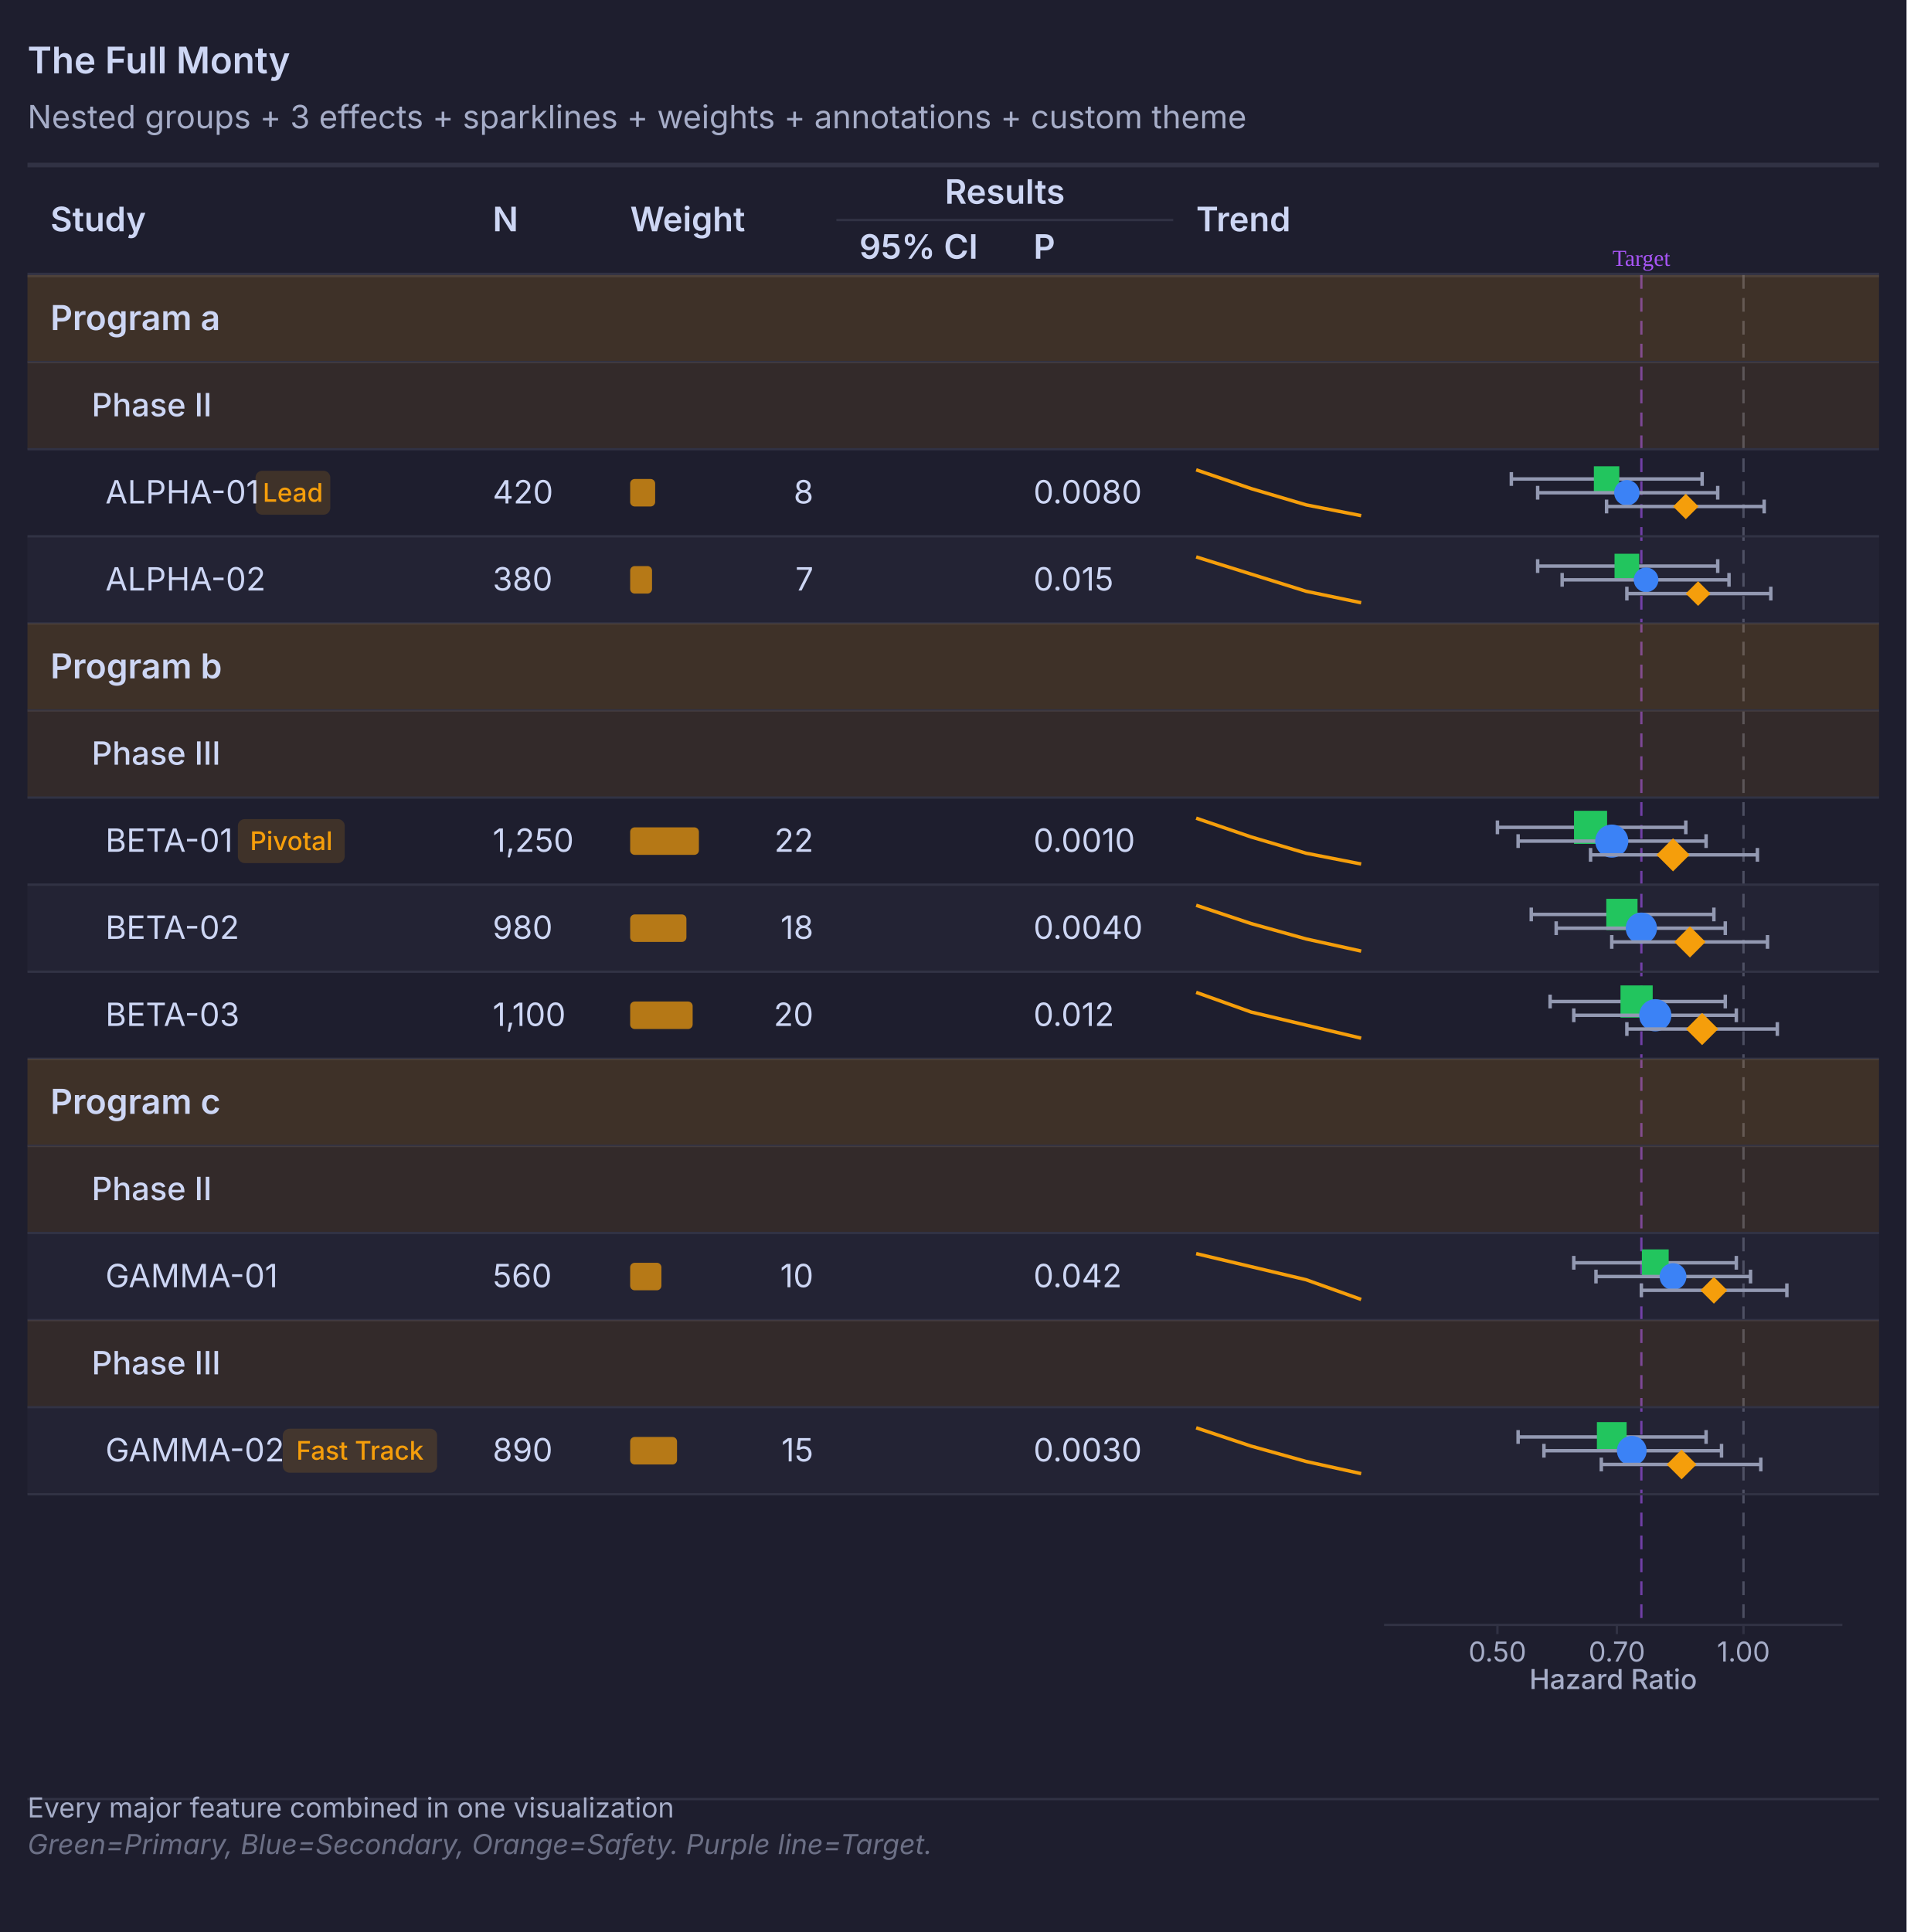
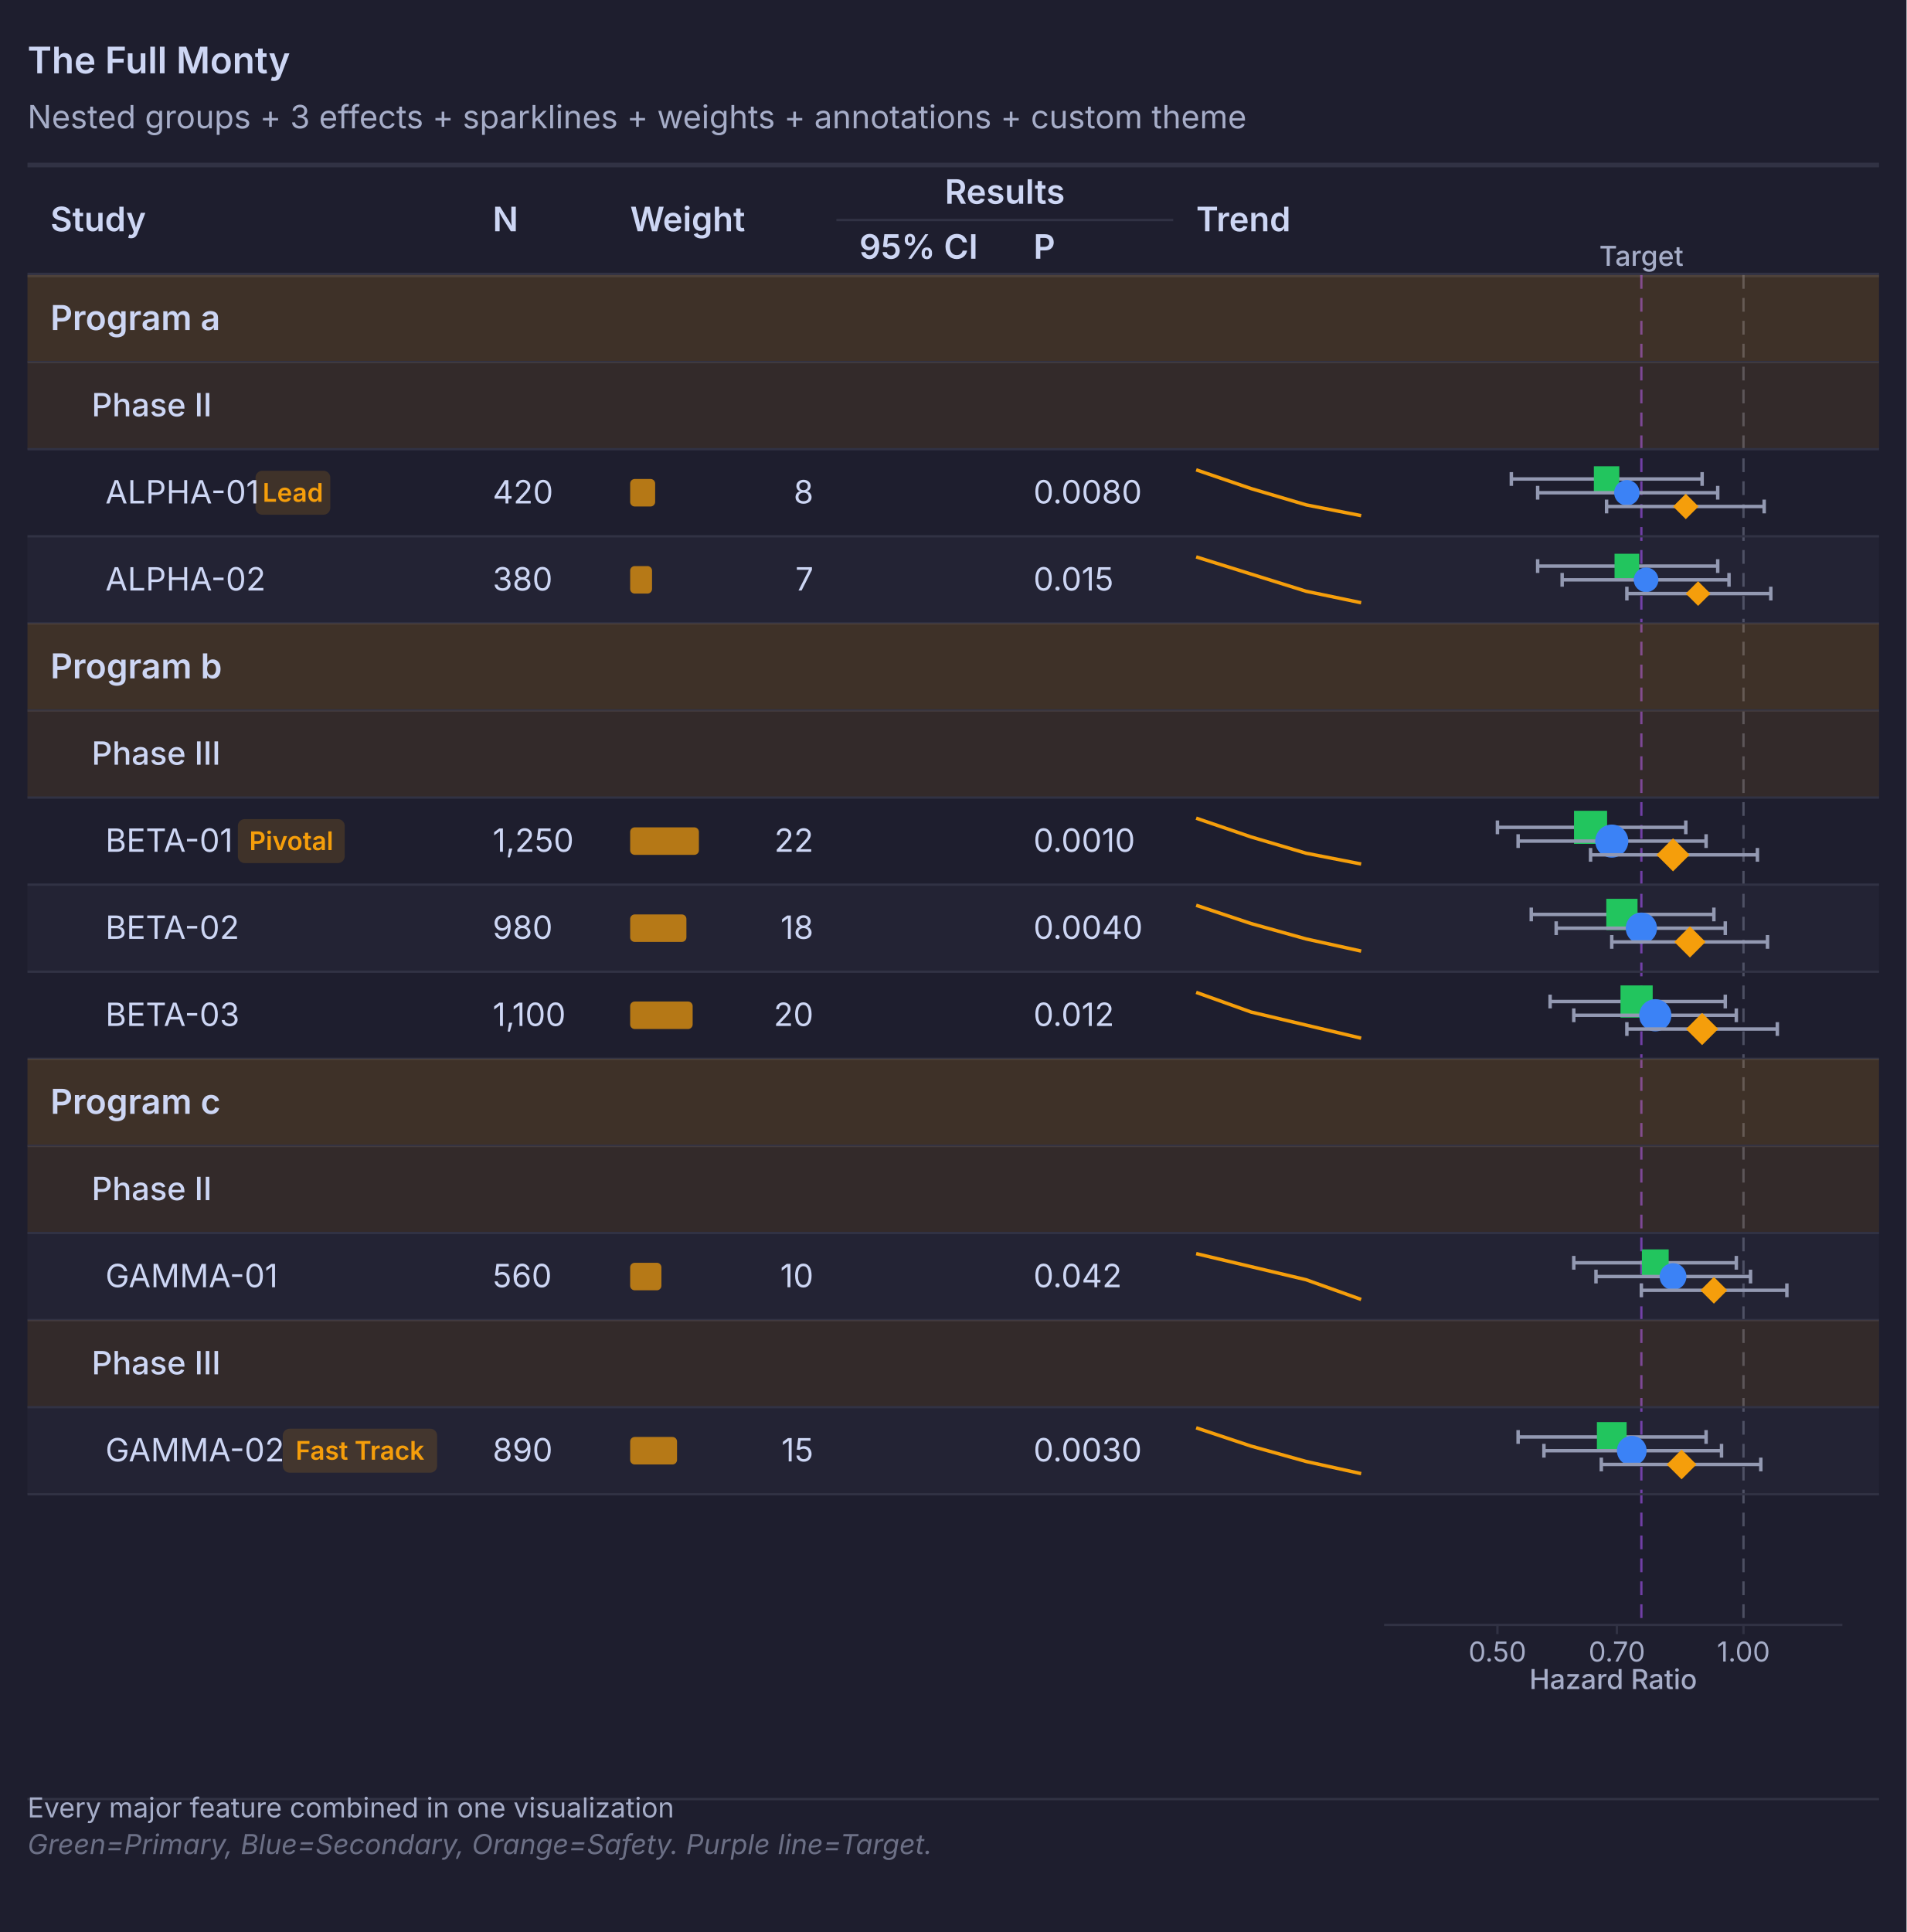
<svg xmlns="http://www.w3.org/2000/svg" width="832" height="843" viewBox="0 0 832 843">
  <style>
  text { font-variant-numeric: tabular-nums; }
</style>
  <rect width="100%" height="100%" fill="#1e1e2e" />
  <text x="12" y="32" font-family="system-ui, -apple-system, sans-serif" font-size="16px" font-weight="600" fill="#cdd6f4">The Full Monty</text>
-   <text x="12" y="56" font-family="system-ui, -apple-system, sans-serif" font-size="14px" fill="#a6adc8">Nested groups + 3 effects + sparklines + weights + annotations + custom theme</text>
+   <text x="12" y="56" font-family="system-ui, -apple-system, sans-serif" font-size="14px" font-weight="400" fill="#a6adc8">Nested groups + 3 effects + sparklines + weights + annotations + custom theme</text>
  <line x1="12" x2="820" y1="72" y2="72" stroke="#313244" stroke-width="2" />
  <text x="22" y="100.9" font-family="system-ui, -apple-system, sans-serif" font-size="14.7px" font-weight="600" fill="#cdd6f4">Study</text>
  <text x="215" y="100.9" font-family="system-ui, -apple-system, sans-serif" font-size="14.7px" font-weight="600" text-anchor="start" fill="#cdd6f4">N</text>
  <text x="275" y="100.9" font-family="system-ui, -apple-system, sans-serif" font-size="14.7px" font-weight="600" text-anchor="start" fill="#cdd6f4">Weight</text>
  <text x="438.5" y="88.9" font-family="system-ui, -apple-system, sans-serif" font-size="14.7px" font-weight="600" text-anchor="middle" fill="#cdd6f4">Results</text>
  <text x="522" y="100.9" font-family="system-ui, -apple-system, sans-serif" font-size="14.7px" font-weight="600" text-anchor="start" fill="#cdd6f4">Trend</text>
  <text x="614" y="100.9" font-family="system-ui, -apple-system, sans-serif" font-size="14.7px" font-weight="600" text-anchor="start" fill="#cdd6f4" />
  <line x1="365" x2="512" y1="96" y2="96" stroke="#313244" stroke-width="1" />
  <text x="375" y="112.9" font-family="system-ui, -apple-system, sans-serif" font-size="14.7px" font-weight="600" text-anchor="start" fill="#cdd6f4">95% CI</text>
  <text x="451" y="112.9" font-family="system-ui, -apple-system, sans-serif" font-size="14.7px" font-weight="600" text-anchor="start" fill="#cdd6f4">P</text>
  <line x1="12" x2="820" y1="120" y2="120" stroke="#313244" stroke-width="2" />
  <rect x="12" y="234" width="808" height="38" fill="#232334" />
  <rect x="12" y="386" width="808" height="38" fill="#232334" />
  <rect x="12" y="538" width="808" height="38" fill="#232334" />
  <rect x="12" y="614" width="808" height="38" fill="#232334" />
  <line x1="760.854" x2="760.854" y1="120" y2="709" stroke="#6c7086" stroke-width="1" stroke-opacity="0.6" stroke-dasharray="6,4" />
  <line x1="716.286" x2="716.286" y1="120" y2="709" stroke="#a855f7" stroke-width="1" stroke-opacity="0.6" stroke-dasharray="6,4" />
-   <text x="716.286" y="116" text-anchor="middle" font-size="10px" fill="#a855f7">Target</text>
+   <text x="716.286" y="116" text-anchor="middle" font-family="system-ui, -apple-system, sans-serif" font-size="0.75rem" font-weight="500" fill="#a6adc8">Target</text>
  <g class="interval effect-0">
    <line x1="659.547" x2="742.8" y1="209" y2="209" stroke="#9399b2" stroke-width="1.5" />
    <line x1="659.547" x2="659.547" y1="206" y2="212" stroke="#9399b2" stroke-width="1.5" />
    <line x1="742.8" x2="742.8" y1="206" y2="212" stroke="#9399b2" stroke-width="1.5" />
    <rect x="695.561" y="203.454" width="11.091" height="11.091" fill="#22c55e" />
  </g>
  <g class="interval effect-1">
    <line x1="671.028" x2="749.611" y1="215" y2="215" stroke="#9399b2" stroke-width="1.5" />
    <line x1="671.028" x2="671.028" y1="212" y2="218" stroke="#9399b2" stroke-width="1.5" />
    <line x1="749.611" x2="749.611" y1="212" y2="218" stroke="#9399b2" stroke-width="1.5" />
    <circle cx="709.961" cy="215" r="5.546" fill="#3b82f6" />
  </g>
  <g class="interval effect-2">
    <line x1="701.106" x2="769.881" y1="221" y2="221" stroke="#9399b2" stroke-width="1.5" />
    <line x1="701.106" x2="701.106" y1="218" y2="224" stroke="#9399b2" stroke-width="1.5" />
    <line x1="769.881" x2="769.881" y1="218" y2="224" stroke="#9399b2" stroke-width="1.5" />
    <polygon points="735.676,215.454 741.222,221 735.676,226.546 730.13,221" fill="#f59e0b" />
  </g>
  <g class="interval effect-0">
    <line x1="671.028" x2="749.611" y1="247" y2="247" stroke="#9399b2" stroke-width="1.5" />
    <line x1="671.028" x2="671.028" y1="244" y2="250" stroke="#9399b2" stroke-width="1.5" />
    <line x1="749.611" x2="749.611" y1="244" y2="250" stroke="#9399b2" stroke-width="1.5" />
    <rect x="704.58" y="241.619" width="10.762" height="10.762" fill="#22c55e" />
  </g>
  <g class="interval effect-1">
    <line x1="681.716" x2="754.529" y1="253" y2="253" stroke="#9399b2" stroke-width="1.5" />
    <line x1="681.716" x2="681.716" y1="250" y2="256" stroke="#9399b2" stroke-width="1.5" />
    <line x1="754.529" x2="754.529" y1="250" y2="256" stroke="#9399b2" stroke-width="1.5" />
    <circle cx="718.338" cy="253" r="5.381" fill="#3b82f6" />
  </g>
  <g class="interval effect-2">
    <line x1="709.961" x2="772.776" y1="259" y2="259" stroke="#9399b2" stroke-width="1.5" />
    <line x1="709.961" x2="709.961" y1="256" y2="262" stroke="#9399b2" stroke-width="1.5" />
    <line x1="772.776" x2="772.776" y1="256" y2="262" stroke="#9399b2" stroke-width="1.5" />
    <polygon points="741.049,253.619 746.431,259 741.049,264.381 735.668,259" fill="#f59e0b" />
  </g>
  <g class="interval effect-0">
    <line x1="653.471" x2="735.676" y1="361" y2="361" stroke="#9399b2" stroke-width="1.5" />
    <line x1="653.471" x2="653.471" y1="358" y2="364" stroke="#9399b2" stroke-width="1.5" />
    <line x1="735.676" x2="735.676" y1="358" y2="364" stroke="#9399b2" stroke-width="1.5" />
    <rect x="686.895" y="353.779" width="14.443" height="14.443" fill="#22c55e" />
  </g>
  <g class="interval effect-1">
    <line x1="662.498" x2="744.531" y1="367" y2="367" stroke="#9399b2" stroke-width="1.5" />
    <line x1="662.498" x2="662.498" y1="364" y2="370" stroke="#9399b2" stroke-width="1.5" />
    <line x1="744.531" x2="744.531" y1="364" y2="370" stroke="#9399b2" stroke-width="1.5" />
    <circle cx="703.368" cy="367" r="7.221" fill="#3b82f6" />
  </g>
  <g class="interval effect-2">
    <line x1="694.116" x2="766.93" y1="373" y2="373" stroke="#9399b2" stroke-width="1.5" />
    <line x1="694.116" x2="694.116" y1="370" y2="376" stroke="#9399b2" stroke-width="1.5" />
    <line x1="766.93" x2="766.93" y1="370" y2="376" stroke="#9399b2" stroke-width="1.5" />
    <polygon points="730.109,365.779 737.331,373 730.109,380.221 722.888,373" fill="#f59e0b" />
  </g>
  <g class="interval effect-0">
    <line x1="668.236" x2="747.936" y1="399" y2="399" stroke="#9399b2" stroke-width="1.5" />
    <line x1="668.236" x2="668.236" y1="396" y2="402" stroke="#9399b2" stroke-width="1.5" />
    <line x1="747.936" x2="747.936" y1="396" y2="402" stroke="#9399b2" stroke-width="1.5" />
    <rect x="700.976" y="392.182" width="13.637" height="13.637" fill="#22c55e" />
  </g>
  <g class="interval effect-1">
    <line x1="679.112" x2="752.907" y1="405" y2="405" stroke="#9399b2" stroke-width="1.5" />
    <line x1="679.112" x2="679.112" y1="402" y2="408" stroke="#9399b2" stroke-width="1.5" />
    <line x1="752.907" x2="752.907" y1="402" y2="408" stroke="#9399b2" stroke-width="1.5" />
    <circle cx="716.286" cy="405" r="6.818" fill="#3b82f6" />
  </g>
  <g class="interval effect-2">
    <line x1="703.368" x2="771.335" y1="411" y2="411" stroke="#9399b2" stroke-width="1.5" />
    <line x1="703.368" x2="703.368" y1="408" y2="414" stroke="#9399b2" stroke-width="1.5" />
    <line x1="771.335" x2="771.335" y1="408" y2="414" stroke="#9399b2" stroke-width="1.5" />
    <polygon points="737.488,404.182 744.306,411 737.488,417.818 730.67,411" fill="#f59e0b" />
  </g>
  <g class="interval effect-0">
    <line x1="676.464" x2="752.907" y1="437" y2="437" stroke="#9399b2" stroke-width="1.5" />
    <line x1="676.464" x2="676.464" y1="434" y2="440" stroke="#9399b2" stroke-width="1.5" />
    <line x1="752.907" x2="752.907" y1="434" y2="440" stroke="#9399b2" stroke-width="1.5" />
    <rect x="707.181" y="429.975" width="14.05" height="14.05" fill="#22c55e" />
  </g>
  <g class="interval effect-1">
    <line x1="686.796" x2="757.724" y1="443" y2="443" stroke="#9399b2" stroke-width="1.5" />
    <line x1="686.796" x2="686.796" y1="440" y2="446" stroke="#9399b2" stroke-width="1.5" />
    <line x1="757.724" x2="757.724" y1="440" y2="446" stroke="#9399b2" stroke-width="1.5" />
    <circle cx="722.362" cy="443" r="7.025" fill="#3b82f6" />
  </g>
  <g class="interval effect-2">
    <line x1="709.961" x2="775.619" y1="449" y2="449" stroke="#9399b2" stroke-width="1.5" />
    <line x1="709.961" x2="709.961" y1="446" y2="452" stroke="#9399b2" stroke-width="1.5" />
    <line x1="775.619" x2="775.619" y1="446" y2="452" stroke="#9399b2" stroke-width="1.5" />
    <polygon points="742.8,441.975 749.825,449 742.8,456.025 735.775,449" fill="#f59e0b" />
  </g>
  <g class="interval effect-0">
    <line x1="686.796" x2="757.724" y1="551" y2="551" stroke="#9399b2" stroke-width="1.5" />
    <line x1="686.796" x2="686.796" y1="548" y2="554" stroke="#9399b2" stroke-width="1.5" />
    <line x1="757.724" x2="757.724" y1="548" y2="554" stroke="#9399b2" stroke-width="1.5" />
    <rect x="716.516" y="545.154" width="11.692" height="11.692" fill="#22c55e" />
  </g>
  <g class="interval effect-1">
    <line x1="696.482" x2="763.921" y1="557" y2="557" stroke="#9399b2" stroke-width="1.5" />
    <line x1="696.482" x2="696.482" y1="554" y2="560" stroke="#9399b2" stroke-width="1.5" />
    <line x1="763.921" x2="763.921" y1="554" y2="560" stroke="#9399b2" stroke-width="1.5" />
    <circle cx="730.109" cy="557" r="5.846" fill="#3b82f6" />
  </g>
  <g class="interval effect-2">
    <line x1="716.286" x2="779.788" y1="563" y2="563" stroke="#9399b2" stroke-width="1.5" />
    <line x1="716.286" x2="716.286" y1="560" y2="566" stroke="#9399b2" stroke-width="1.5" />
    <line x1="779.788" x2="779.788" y1="560" y2="566" stroke="#9399b2" stroke-width="1.5" />
    <polygon points="747.936,557.154 753.782,563 747.936,568.846 742.09,563" fill="#f59e0b" />
  </g>
  <g class="interval effect-0">
    <line x1="662.498" x2="744.531" y1="627" y2="627" stroke="#9399b2" stroke-width="1.5" />
    <line x1="662.498" x2="662.498" y1="624" y2="630" stroke="#9399b2" stroke-width="1.5" />
    <line x1="744.531" x2="744.531" y1="624" y2="630" stroke="#9399b2" stroke-width="1.5" />
    <rect x="696.882" y="620.514" width="12.971" height="12.971" fill="#22c55e" />
  </g>
  <g class="interval effect-1">
    <line x1="673.77" x2="751.268" y1="633" y2="633" stroke="#9399b2" stroke-width="1.5" />
    <line x1="673.77" x2="673.77" y1="630" y2="636" stroke="#9399b2" stroke-width="1.5" />
    <line x1="751.268" x2="751.268" y1="630" y2="636" stroke="#9399b2" stroke-width="1.5" />
    <circle cx="712.098" cy="633" r="6.486" fill="#3b82f6" />
  </g>
  <g class="interval effect-2">
    <line x1="698.811" x2="768.412" y1="639" y2="639" stroke="#9399b2" stroke-width="1.5" />
    <line x1="698.811" x2="698.811" y1="636" y2="642" stroke="#9399b2" stroke-width="1.5" />
    <line x1="768.412" x2="768.412" y1="636" y2="642" stroke="#9399b2" stroke-width="1.5" />
    <polygon points="733.843,632.514 740.328,639 733.843,645.486 727.357,639" fill="#f59e0b" />
  </g>
  <g transform="translate(0, 709)">
    <line x1="604" x2="804" y1="0" y2="0" stroke="#313244" stroke-width="1" />
    <line x1="653.471" x2="653.471" y1="0" y2="4" stroke="#313244" stroke-width="1" />
-     <text x="653.471" y="16" text-anchor="middle" font-family="system-ui, -apple-system, sans-serif" font-size="12px" fill="#a6adc8">0.50</text>
+     <text x="653.471" y="16" text-anchor="middle" font-family="system-ui, -apple-system, sans-serif" font-size="12px" font-weight="400" fill="#a6adc8">0.50</text>
    <line x1="705.597" x2="705.597" y1="0" y2="4" stroke="#313244" stroke-width="1" />
-     <text x="705.597" y="16" text-anchor="middle" font-family="system-ui, -apple-system, sans-serif" font-size="12px" fill="#a6adc8">0.70</text>
+     <text x="705.597" y="16" text-anchor="middle" font-family="system-ui, -apple-system, sans-serif" font-size="12px" font-weight="400" fill="#a6adc8">0.70</text>
    <line x1="760.854" x2="760.854" y1="0" y2="4" stroke="#313244" stroke-width="1" />
-     <text x="760.854" y="16" text-anchor="middle" font-family="system-ui, -apple-system, sans-serif" font-size="12px" fill="#a6adc8">1.00</text>
+     <text x="760.854" y="16" text-anchor="middle" font-family="system-ui, -apple-system, sans-serif" font-size="12px" font-weight="400" fill="#a6adc8">1.00</text>
    <text x="704" y="28" text-anchor="middle" font-family="system-ui, -apple-system, sans-serif" font-size="12px" font-weight="500" fill="#a6adc8">Hazard Ratio</text>
  </g>
  <rect x="12" y="120" width="808" height="38" fill="rgba(245, 158, 11, 0.15)" />
  <text x="22" y="144" font-family="system-ui, -apple-system, sans-serif" font-size="15px" font-weight="600" fill="#cdd6f4">Program a</text>
  <line x1="12" x2="820" y1="158" y2="158" stroke="#313244" stroke-width="1" />
  <rect x="12" y="158" width="808" height="38" fill="rgba(245, 158, 11, 0.1)" />
  <text x="40" y="181.667" font-family="system-ui, -apple-system, sans-serif" font-size="14px" font-weight="500" fill="#cdd6f4">Phase II</text>
  <line x1="12" x2="820" y1="196" y2="196" stroke="#313244" stroke-width="1" />
  <text x="46" y="219.667" font-family="system-ui, -apple-system, sans-serif" font-size="14px" font-weight="400" font-style="normal" fill="#cdd6f4">ALPHA-01</text>
  <rect x="111.5" y="205.4" width="32.64" height="19.2" rx="3" fill="#f59e0b" opacity="0.15" />
-   <text x="127.82" y="218.92" text-anchor="middle" font-family="system-ui, -apple-system, sans-serif" font-size="11.2px" font-weight="500" fill="#f59e0b">Lead</text>
+   <text x="127.82" y="218.92" text-anchor="middle" font-family="system-ui, -apple-system, sans-serif" font-size="11.2px" font-weight="600" fill="#f59e0b">Lead</text>
  <text x="215" y="219.667" font-family="system-ui, -apple-system, sans-serif" font-size="14px" font-weight="400" font-style="normal" text-anchor="start" fill="#cdd6f4">420</text>
  <rect x="275" y="209" width="10.909" height="12" fill="#f59e0b" opacity="0.7" rx="2" />
-   <text x="355" y="219.667" font-family="system-ui, -apple-system, sans-serif" font-size="14px" text-anchor="end" fill="#cdd6f4">8</text>
+   <text x="355" y="219.667" font-family="system-ui, -apple-system, sans-serif" font-size="14px" font-weight="400" text-anchor="end" fill="#cdd6f4">8</text>
  <text x="375" y="219.667" font-family="system-ui, -apple-system, sans-serif" font-size="14px" font-weight="400" font-style="normal" text-anchor="start" fill="#cdd6f4" />
  <text x="451" y="219.667" font-family="system-ui, -apple-system, sans-serif" font-size="14px" font-weight="400" font-style="normal" text-anchor="start" fill="#cdd6f4">0.0080</text>
  <path d="M522.0,205.0L546.0,213.2L570.0,220.3L594.0,225.0" fill="none" stroke="#f59e0b" stroke-width="1.5" />
  <line x1="12" x2="820" y1="234" y2="234" stroke="#313244" stroke-width="1" />
  <text x="46" y="257.667" font-family="system-ui, -apple-system, sans-serif" font-size="14px" font-weight="400" font-style="normal" fill="#cdd6f4">ALPHA-02</text>
  <text x="215" y="257.667" font-family="system-ui, -apple-system, sans-serif" font-size="14px" font-weight="400" font-style="normal" text-anchor="start" fill="#cdd6f4">380</text>
  <rect x="275" y="247" width="9.545" height="12" fill="#f59e0b" opacity="0.7" rx="2" />
-   <text x="355" y="257.667" font-family="system-ui, -apple-system, sans-serif" font-size="14px" text-anchor="end" fill="#cdd6f4">7</text>
+   <text x="355" y="257.667" font-family="system-ui, -apple-system, sans-serif" font-size="14px" font-weight="400" text-anchor="end" fill="#cdd6f4">7</text>
  <text x="375" y="257.667" font-family="system-ui, -apple-system, sans-serif" font-size="14px" font-weight="400" font-style="normal" text-anchor="start" fill="#cdd6f4" />
  <text x="451" y="257.667" font-family="system-ui, -apple-system, sans-serif" font-size="14px" font-weight="400" font-style="normal" text-anchor="start" fill="#cdd6f4">0.015</text>
  <path d="M522.0,243.0L546.0,250.5L570.0,258.0L594.0,263.0" fill="none" stroke="#f59e0b" stroke-width="1.5" />
  <line x1="12" x2="820" y1="272" y2="272" stroke="#313244" stroke-width="1" />
  <rect x="12" y="272" width="808" height="38" fill="rgba(245, 158, 11, 0.15)" />
  <text x="22" y="296" font-family="system-ui, -apple-system, sans-serif" font-size="15px" font-weight="600" fill="#cdd6f4">Program b</text>
  <line x1="12" x2="820" y1="310" y2="310" stroke="#313244" stroke-width="1" />
  <rect x="12" y="310" width="808" height="38" fill="rgba(245, 158, 11, 0.1)" />
  <text x="40" y="333.667" font-family="system-ui, -apple-system, sans-serif" font-size="14px" font-weight="500" fill="#cdd6f4">Phase III</text>
  <line x1="12" x2="820" y1="348" y2="348" stroke="#313244" stroke-width="1" />
  <text x="46" y="371.667" font-family="system-ui, -apple-system, sans-serif" font-size="14px" font-weight="400" font-style="normal" fill="#cdd6f4">BETA-01</text>
  <rect x="103.8" y="357.4" width="46.64" height="19.2" rx="3" fill="#f59e0b" opacity="0.15" />
-   <text x="127.12" y="370.92" text-anchor="middle" font-family="system-ui, -apple-system, sans-serif" font-size="11.2px" font-weight="500" fill="#f59e0b">Pivotal</text>
+   <text x="127.12" y="370.92" text-anchor="middle" font-family="system-ui, -apple-system, sans-serif" font-size="11.2px" font-weight="600" fill="#f59e0b">Pivotal</text>
  <text x="215" y="371.667" font-family="system-ui, -apple-system, sans-serif" font-size="14px" font-weight="400" font-style="normal" text-anchor="start" fill="#cdd6f4">1,250</text>
  <rect x="275" y="361" width="30" height="12" fill="#f59e0b" opacity="0.7" rx="2" />
-   <text x="355" y="371.667" font-family="system-ui, -apple-system, sans-serif" font-size="14px" text-anchor="end" fill="#cdd6f4">22</text>
+   <text x="355" y="371.667" font-family="system-ui, -apple-system, sans-serif" font-size="14px" font-weight="400" text-anchor="end" fill="#cdd6f4">22</text>
  <text x="375" y="371.667" font-family="system-ui, -apple-system, sans-serif" font-size="14px" font-weight="400" font-style="normal" text-anchor="start" fill="#cdd6f4" />
  <text x="451" y="371.667" font-family="system-ui, -apple-system, sans-serif" font-size="14px" font-weight="400" font-style="normal" text-anchor="start" fill="#cdd6f4">0.0010</text>
  <path d="M522.0,357.0L546.0,365.2L570.0,372.3L594.0,377.0" fill="none" stroke="#f59e0b" stroke-width="1.5" />
  <line x1="12" x2="820" y1="386" y2="386" stroke="#313244" stroke-width="1" />
  <text x="46" y="409.667" font-family="system-ui, -apple-system, sans-serif" font-size="14px" font-weight="400" font-style="normal" fill="#cdd6f4">BETA-02</text>
  <text x="215" y="409.667" font-family="system-ui, -apple-system, sans-serif" font-size="14px" font-weight="400" font-style="normal" text-anchor="start" fill="#cdd6f4">980</text>
  <rect x="275" y="399" width="24.545" height="12" fill="#f59e0b" opacity="0.7" rx="2" />
-   <text x="355" y="409.667" font-family="system-ui, -apple-system, sans-serif" font-size="14px" text-anchor="end" fill="#cdd6f4">18</text>
+   <text x="355" y="409.667" font-family="system-ui, -apple-system, sans-serif" font-size="14px" font-weight="400" text-anchor="end" fill="#cdd6f4">18</text>
  <text x="375" y="409.667" font-family="system-ui, -apple-system, sans-serif" font-size="14px" font-weight="400" font-style="normal" text-anchor="start" fill="#cdd6f4" />
  <text x="451" y="409.667" font-family="system-ui, -apple-system, sans-serif" font-size="14px" font-weight="400" font-style="normal" text-anchor="start" fill="#cdd6f4">0.0040</text>
  <path d="M522.0,395.0L546.0,403.0L570.0,409.7L594.0,415.0" fill="none" stroke="#f59e0b" stroke-width="1.5" />
  <line x1="12" x2="820" y1="424" y2="424" stroke="#313244" stroke-width="1" />
  <text x="46" y="447.667" font-family="system-ui, -apple-system, sans-serif" font-size="14px" font-weight="400" font-style="normal" fill="#cdd6f4">BETA-03</text>
  <text x="215" y="447.667" font-family="system-ui, -apple-system, sans-serif" font-size="14px" font-weight="400" font-style="normal" text-anchor="start" fill="#cdd6f4">1,100</text>
  <rect x="275" y="437" width="27.273" height="12" fill="#f59e0b" opacity="0.7" rx="2" />
-   <text x="355" y="447.667" font-family="system-ui, -apple-system, sans-serif" font-size="14px" text-anchor="end" fill="#cdd6f4">20</text>
+   <text x="355" y="447.667" font-family="system-ui, -apple-system, sans-serif" font-size="14px" font-weight="400" text-anchor="end" fill="#cdd6f4">20</text>
  <text x="375" y="447.667" font-family="system-ui, -apple-system, sans-serif" font-size="14px" font-weight="400" font-style="normal" text-anchor="start" fill="#cdd6f4" />
  <text x="451" y="447.667" font-family="system-ui, -apple-system, sans-serif" font-size="14px" font-weight="400" font-style="normal" text-anchor="start" fill="#cdd6f4">0.012</text>
  <path d="M522.0,433.0L546.0,441.6L570.0,447.3L594.0,453.0" fill="none" stroke="#f59e0b" stroke-width="1.5" />
  <line x1="12" x2="820" y1="462" y2="462" stroke="#313244" stroke-width="1" />
  <rect x="12" y="462" width="808" height="38" fill="rgba(245, 158, 11, 0.15)" />
  <text x="22" y="486" font-family="system-ui, -apple-system, sans-serif" font-size="15px" font-weight="600" fill="#cdd6f4">Program c</text>
  <line x1="12" x2="820" y1="500" y2="500" stroke="#313244" stroke-width="1" />
  <rect x="12" y="500" width="808" height="38" fill="rgba(245, 158, 11, 0.1)" />
  <text x="40" y="523.667" font-family="system-ui, -apple-system, sans-serif" font-size="14px" font-weight="500" fill="#cdd6f4">Phase II</text>
  <line x1="12" x2="820" y1="538" y2="538" stroke="#313244" stroke-width="1" />
  <text x="46" y="561.667" font-family="system-ui, -apple-system, sans-serif" font-size="14px" font-weight="400" font-style="normal" fill="#cdd6f4">GAMMA-01</text>
  <text x="215" y="561.667" font-family="system-ui, -apple-system, sans-serif" font-size="14px" font-weight="400" font-style="normal" text-anchor="start" fill="#cdd6f4">560</text>
  <rect x="275" y="551" width="13.636" height="12" fill="#f59e0b" opacity="0.7" rx="2" />
-   <text x="355" y="561.667" font-family="system-ui, -apple-system, sans-serif" font-size="14px" text-anchor="end" fill="#cdd6f4">10</text>
+   <text x="355" y="561.667" font-family="system-ui, -apple-system, sans-serif" font-size="14px" font-weight="400" text-anchor="end" fill="#cdd6f4">10</text>
  <text x="375" y="561.667" font-family="system-ui, -apple-system, sans-serif" font-size="14px" font-weight="400" font-style="normal" text-anchor="start" fill="#cdd6f4" />
  <text x="451" y="561.667" font-family="system-ui, -apple-system, sans-serif" font-size="14px" font-weight="400" font-style="normal" text-anchor="start" fill="#cdd6f4">0.042</text>
  <path d="M522.0,547.0L546.0,552.7L570.0,558.4L594.0,567.0" fill="none" stroke="#f59e0b" stroke-width="1.5" />
  <line x1="12" x2="820" y1="576" y2="576" stroke="#313244" stroke-width="1" />
  <rect x="12" y="576" width="808" height="38" fill="rgba(245, 158, 11, 0.1)" />
  <text x="40" y="599.667" font-family="system-ui, -apple-system, sans-serif" font-size="14px" font-weight="500" fill="#cdd6f4">Phase III</text>
  <line x1="12" x2="820" y1="614" y2="614" stroke="#313244" stroke-width="1" />
  <text x="46" y="637.667" font-family="system-ui, -apple-system, sans-serif" font-size="14px" font-weight="400" font-style="normal" fill="#cdd6f4">GAMMA-02</text>
  <rect x="123.4" y="623.4" width="67.36" height="19.2" rx="3" fill="#f59e0b" opacity="0.15" />
-   <text x="157.08" y="636.92" text-anchor="middle" font-family="system-ui, -apple-system, sans-serif" font-size="11.2px" font-weight="500" fill="#f59e0b">Fast Track</text>
+   <text x="157.08" y="636.92" text-anchor="middle" font-family="system-ui, -apple-system, sans-serif" font-size="11.2px" font-weight="600" fill="#f59e0b">Fast Track</text>
  <text x="215" y="637.667" font-family="system-ui, -apple-system, sans-serif" font-size="14px" font-weight="400" font-style="normal" text-anchor="start" fill="#cdd6f4">890</text>
  <rect x="275" y="627" width="20.455" height="12" fill="#f59e0b" opacity="0.7" rx="2" />
-   <text x="355" y="637.667" font-family="system-ui, -apple-system, sans-serif" font-size="14px" text-anchor="end" fill="#cdd6f4">15</text>
+   <text x="355" y="637.667" font-family="system-ui, -apple-system, sans-serif" font-size="14px" font-weight="400" text-anchor="end" fill="#cdd6f4">15</text>
  <text x="375" y="637.667" font-family="system-ui, -apple-system, sans-serif" font-size="14px" font-weight="400" font-style="normal" text-anchor="start" fill="#cdd6f4" />
  <text x="451" y="637.667" font-family="system-ui, -apple-system, sans-serif" font-size="14px" font-weight="400" font-style="normal" text-anchor="start" fill="#cdd6f4">0.0030</text>
  <path d="M522.0,623.0L546.0,631.0L570.0,637.7L594.0,643.0" fill="none" stroke="#f59e0b" stroke-width="1.5" />
  <line x1="12" x2="820" y1="652" y2="652" stroke="#313244" stroke-width="1" />
  <line x1="12" x2="820" y1="785" y2="785" stroke="#313244" stroke-width="1" />
-   <text x="12" y="793" font-family="system-ui, -apple-system, sans-serif" font-size="12px" fill="#a6adc8">Every major feature combined in one visualization</text>
-   <text x="12" y="809" font-family="system-ui, -apple-system, sans-serif" font-size="12px" font-style="italic" fill="#6c7086">Green=Primary, Blue=Secondary, Orange=Safety. Purple line=Target.</text>
+   <text x="12" y="793" font-family="system-ui, -apple-system, sans-serif" font-size="12px" font-weight="400" fill="#a6adc8">Every major feature combined in one visualization</text>
+   <text x="12" y="809" font-family="system-ui, -apple-system, sans-serif" font-size="12px" font-weight="400" font-style="italic" fill="#6c7086">Green=Primary, Blue=Secondary, Orange=Safety. Purple line=Target.</text>
</svg>
